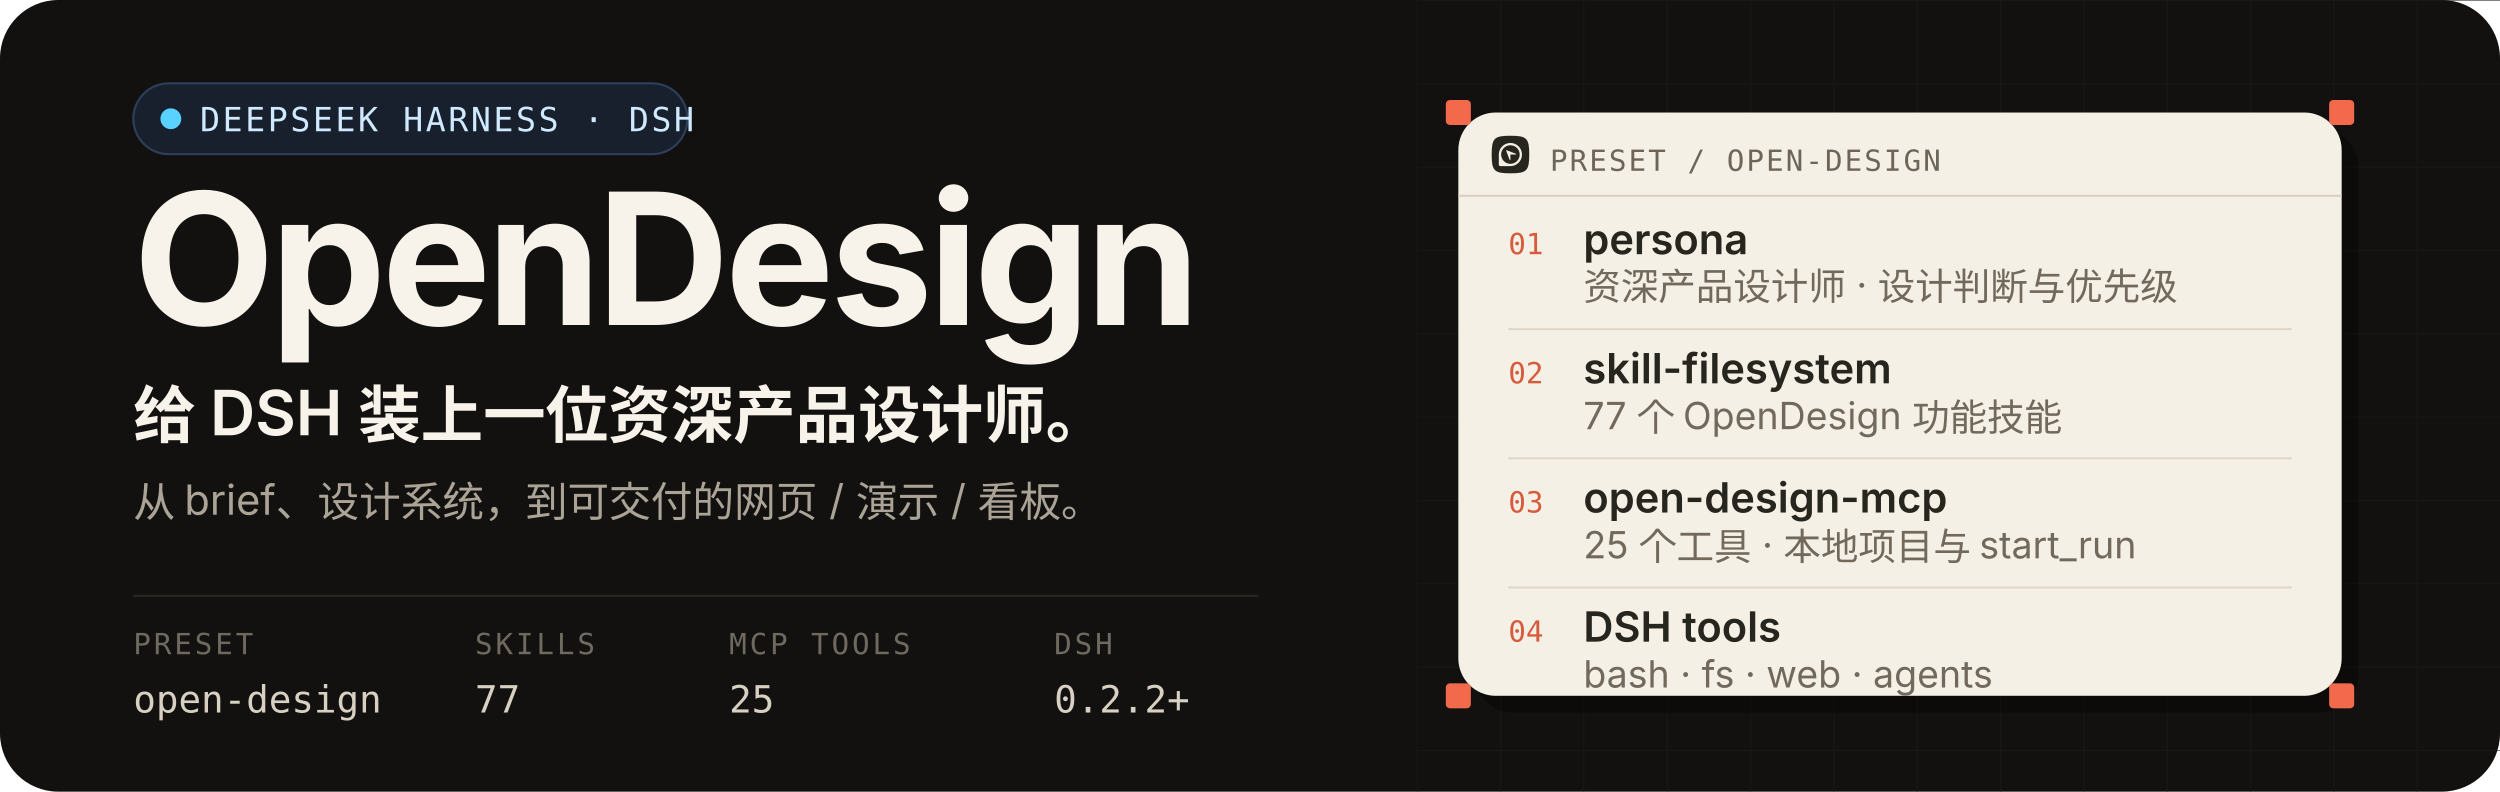
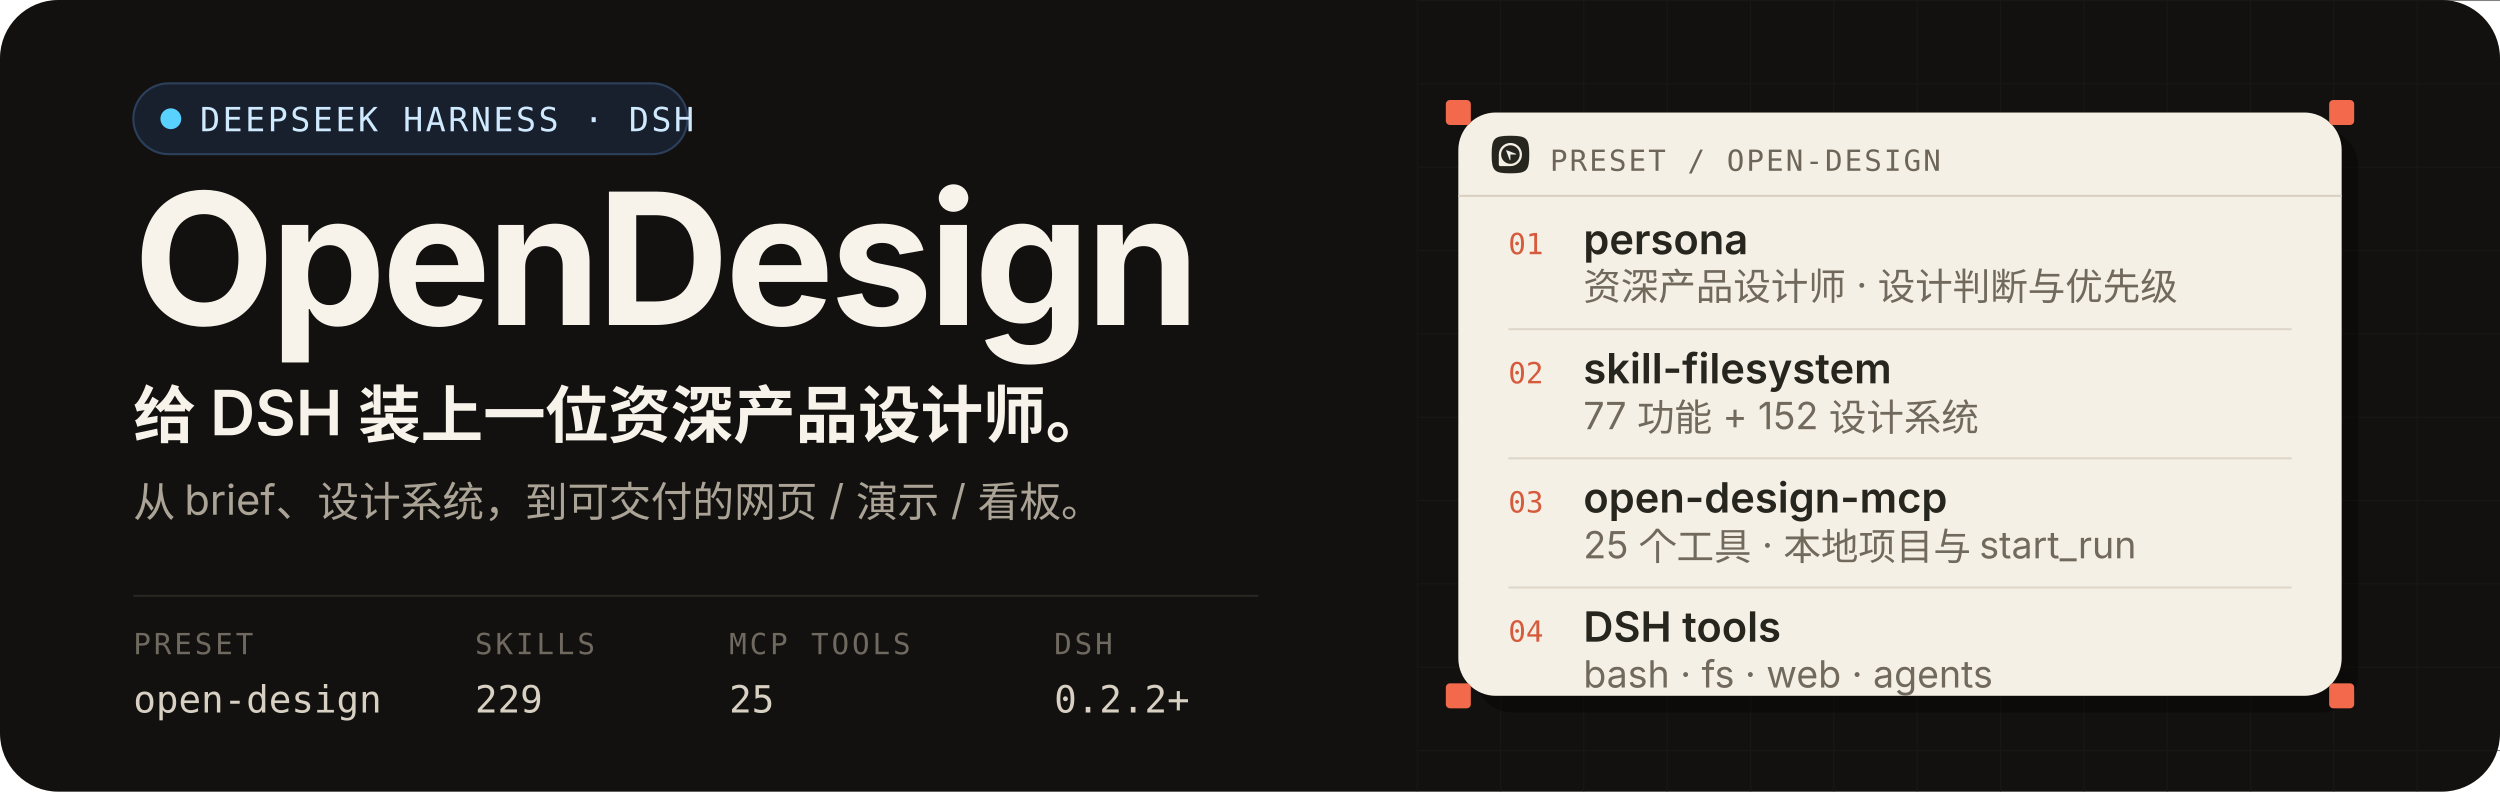
<svg xmlns="http://www.w3.org/2000/svg" width="1200" height="380" viewBox="0 0 1200 380" role="img" aria-labelledby="title desc">
  <defs>
    <pattern id="grid" width="40" height="40" patternUnits="userSpaceOnUse">
      <path d="M40 0H0V40" fill="none" stroke="#1E1C18" stroke-width="1" />
    </pattern>
  </defs>
  <rect width="1200" height="380" rx="28" fill="#12110F" />
  <rect x="680" y="0" width="520" height="380" fill="url(#grid)" opacity="0.55" />
  <g id="dsh-badge">
    <rect x="64" y="40" width="266" height="34" rx="17" fill="#18202E" stroke="#2C405C" />
    <circle cx="82" cy="57" r="5" fill="#5AD2FF" />
    <text x="96" y="63" font-family="ui-monospace, SFMono-Regular, Menlo, monospace" font-size="16" letter-spacing="1.2" fill="#CFE9FF">DEEPSEEK HARNESS · DSH</text>
  </g>
  <g id="title-block">
    <text x="64" y="156" font-family="-apple-system, BlinkMacSystemFont, 'Segoe UI', 'PingFang SC', sans-serif" font-size="88" font-weight="700" letter-spacing="-2" fill="#F7F3EA">OpenDesign</text>
    <text x="64" y="210" font-family="-apple-system, BlinkMacSystemFont, 'Segoe UI', 'PingFang SC', sans-serif" font-size="30" font-weight="600" fill="#F7F3EA">给 DSH 装上一位资深产品设计师。</text>
    <text x="64" y="248" font-family="-apple-system, BlinkMacSystemFont, 'Segoe UI', 'PingFang SC', sans-serif" font-size="20" fill="#AAA396">从 brief、设计系统，到可交付的网页 / 演示 / 看板。</text>
    <line x1="64" y1="286" x2="604" y2="286" stroke="#2A2722" stroke-width="1" />
    <g id="metadata" font-family="ui-monospace, SFMono-Regular, Menlo, monospace">
      <text x="64" y="314" font-size="14" letter-spacing="1.4" fill="#6F6960">PRESET</text>
      <text x="64" y="342" font-size="18" fill="#D8D0C2">open-design</text>
      <text x="228" y="314" font-size="14" letter-spacing="1.4" fill="#6F6960">SKILLS</text>
-       <text x="228" y="342" font-size="18" fill="#D8D0C2">77</text>
+       <text x="228" y="342" font-size="18" fill="#D8D0C2">229</text>
      <text x="350" y="314" font-size="14" letter-spacing="1.4" fill="#6F6960">MCP TOOLS</text>
      <text x="350" y="342" font-size="18" fill="#D8D0C2">25</text>
      <text x="506" y="314" font-size="14" letter-spacing="1.4" fill="#6F6960">DSH</text>
      <text x="506" y="342" font-size="18" fill="#D8D0C2">0.2.2+</text>
    </g>
  </g>
  <g id="composition-board">
    <rect x="708" y="62" width="424" height="280" rx="18" fill="#000000" opacity="0.35" />
    <rect x="700" y="54" width="424" height="280" rx="18" fill="#F5F0E6" />
    <line x1="700" y1="94" x2="1124" y2="94" stroke="#D8D0C2" stroke-width="1" />
    <g transform="translate(716 65) scale(0.22)">
      <path d="M41 0.727C76.575 0.727 82 6.151 82 41.727C82 77.302 76.575 82.727 41 82.727C5.425 82.727 0 77.302 0 41.727C0 6.151 5.425 0.727 41 0.727ZM40.891 16.426C26.916 16.426 15.588 27.754 15.588 41.728C15.588 46.776 15.588 58.022 15.588 63.665C15.588 65.528 17.091 67.031 18.954 67.031H40.891C54.865 67.031 66.193 55.703 66.193 41.728C66.193 27.754 54.865 16.426 40.891 16.426ZM40.891 21.486C52.07 21.486 61.133 30.549 61.133 41.728C61.133 52.908 52.07 61.971 40.891 61.971C29.711 61.971 20.648 52.908 20.648 41.728C20.648 30.549 29.711 21.486 40.891 21.486ZM32.645 32.255C31.992 32.003 31.35 32.647 31.6 33.304L39.315 53.605C39.635 54.447 40.877 54.216 40.877 53.315V41.684H52.665C53.56 41.684 53.791 40.437 52.955 40.113L32.645 32.255Z" fill="#26251E" />
    </g>
    <text x="744" y="82" font-family="ui-monospace, SFMono-Regular, Menlo, monospace" font-size="14" letter-spacing="1" fill="#6D6558">PRESET / OPEN-DESIGN</text>
    <g font-family="ui-monospace, SFMono-Regular, Menlo, monospace">
      <text x="724" y="122" font-size="14" fill="#D65A3C">01</text>
      <text x="760" y="122" font-family="-apple-system, BlinkMacSystemFont, 'Segoe UI', 'PingFang SC', sans-serif" font-size="20" font-weight="600" fill="#26251E">persona</text>
      <text x="760" y="144" font-family="-apple-system, BlinkMacSystemFont, 'Segoe UI', 'PingFang SC', sans-serif" font-size="18" fill="#71695C">资深产品设计师 · 设计判断与优先级</text>
      <line x1="724" y1="158" x2="1100" y2="158" stroke="#DED7C9" stroke-width="1" />
      <text x="724" y="184" font-size="14" fill="#D65A3C">02</text>
      <text x="760" y="184" font-family="-apple-system, BlinkMacSystemFont, 'Segoe UI', 'PingFang SC', sans-serif" font-size="20" font-weight="600" fill="#26251E">skill-filesystem</text>
-       <text x="760" y="206" font-family="-apple-system, BlinkMacSystemFont, 'Segoe UI', 'PingFang SC', sans-serif" font-size="18" fill="#71695C">77 个 OpenDesign 功能技能</text>
+       <text x="760" y="206" font-family="-apple-system, BlinkMacSystemFont, 'Segoe UI', 'PingFang SC', sans-serif" font-size="18" fill="#71695C">77 功能 + 152 设计系统</text>
      <line x1="724" y1="220" x2="1100" y2="220" stroke="#DED7C9" stroke-width="1" />
      <text x="724" y="246" font-size="14" fill="#D65A3C">03</text>
      <text x="760" y="246" font-family="-apple-system, BlinkMacSystemFont, 'Segoe UI', 'PingFang SC', sans-serif" font-size="20" font-weight="600" fill="#26251E">open-design-mcp</text>
      <text x="760" y="268" font-family="-apple-system, BlinkMacSystemFont, 'Segoe UI', 'PingFang SC', sans-serif" font-size="18" fill="#71695C">25 个工具 · 本地项目与 start_run</text>
      <line x1="724" y1="282" x2="1100" y2="282" stroke="#DED7C9" stroke-width="1" />
      <text x="724" y="308" font-size="14" fill="#D65A3C">04</text>
      <text x="760" y="308" font-family="-apple-system, BlinkMacSystemFont, 'Segoe UI', 'PingFang SC', sans-serif" font-size="20" font-weight="600" fill="#26251E">DSH tools</text>
      <text x="760" y="330" font-family="-apple-system, BlinkMacSystemFont, 'Segoe UI', 'PingFang SC', sans-serif" font-size="18" fill="#71695C">bash · fs · web · agents</text>
    </g>
    <g fill="#F26A4B">
      <rect x="694" y="48" width="12" height="12" rx="2" />
      <rect x="1118" y="48" width="12" height="12" rx="2" />
      <rect x="694" y="328" width="12" height="12" rx="2" />
      <rect x="1118" y="328" width="12" height="12" rx="2" />
    </g>
  </g>
</svg>
